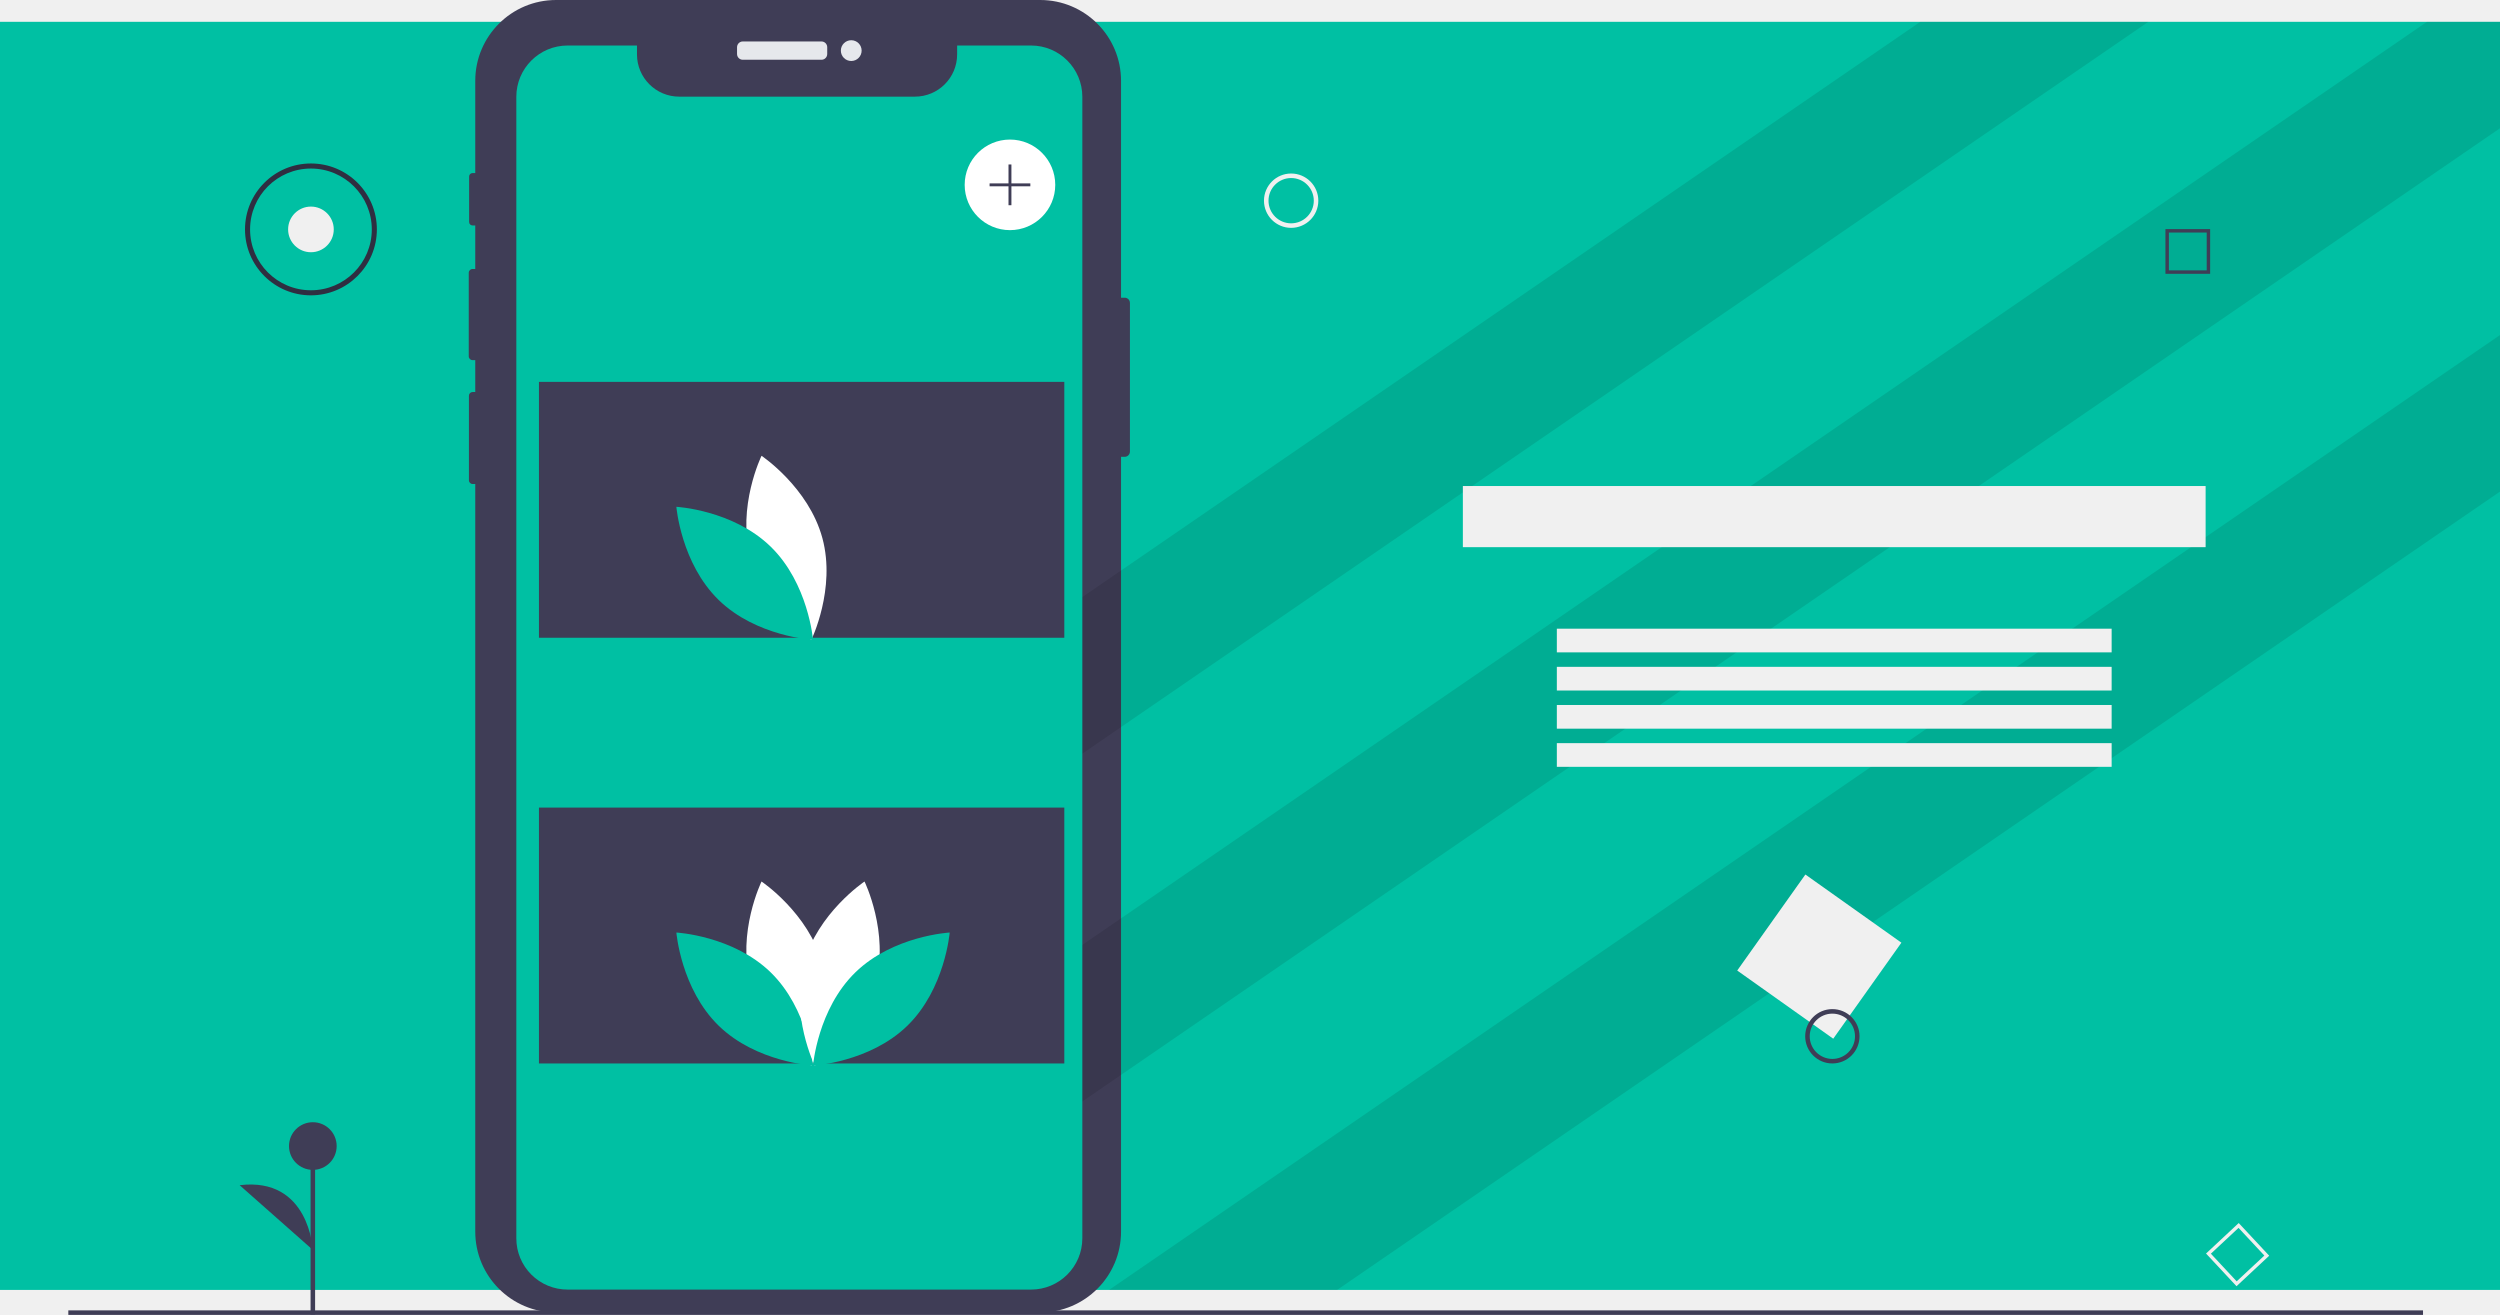
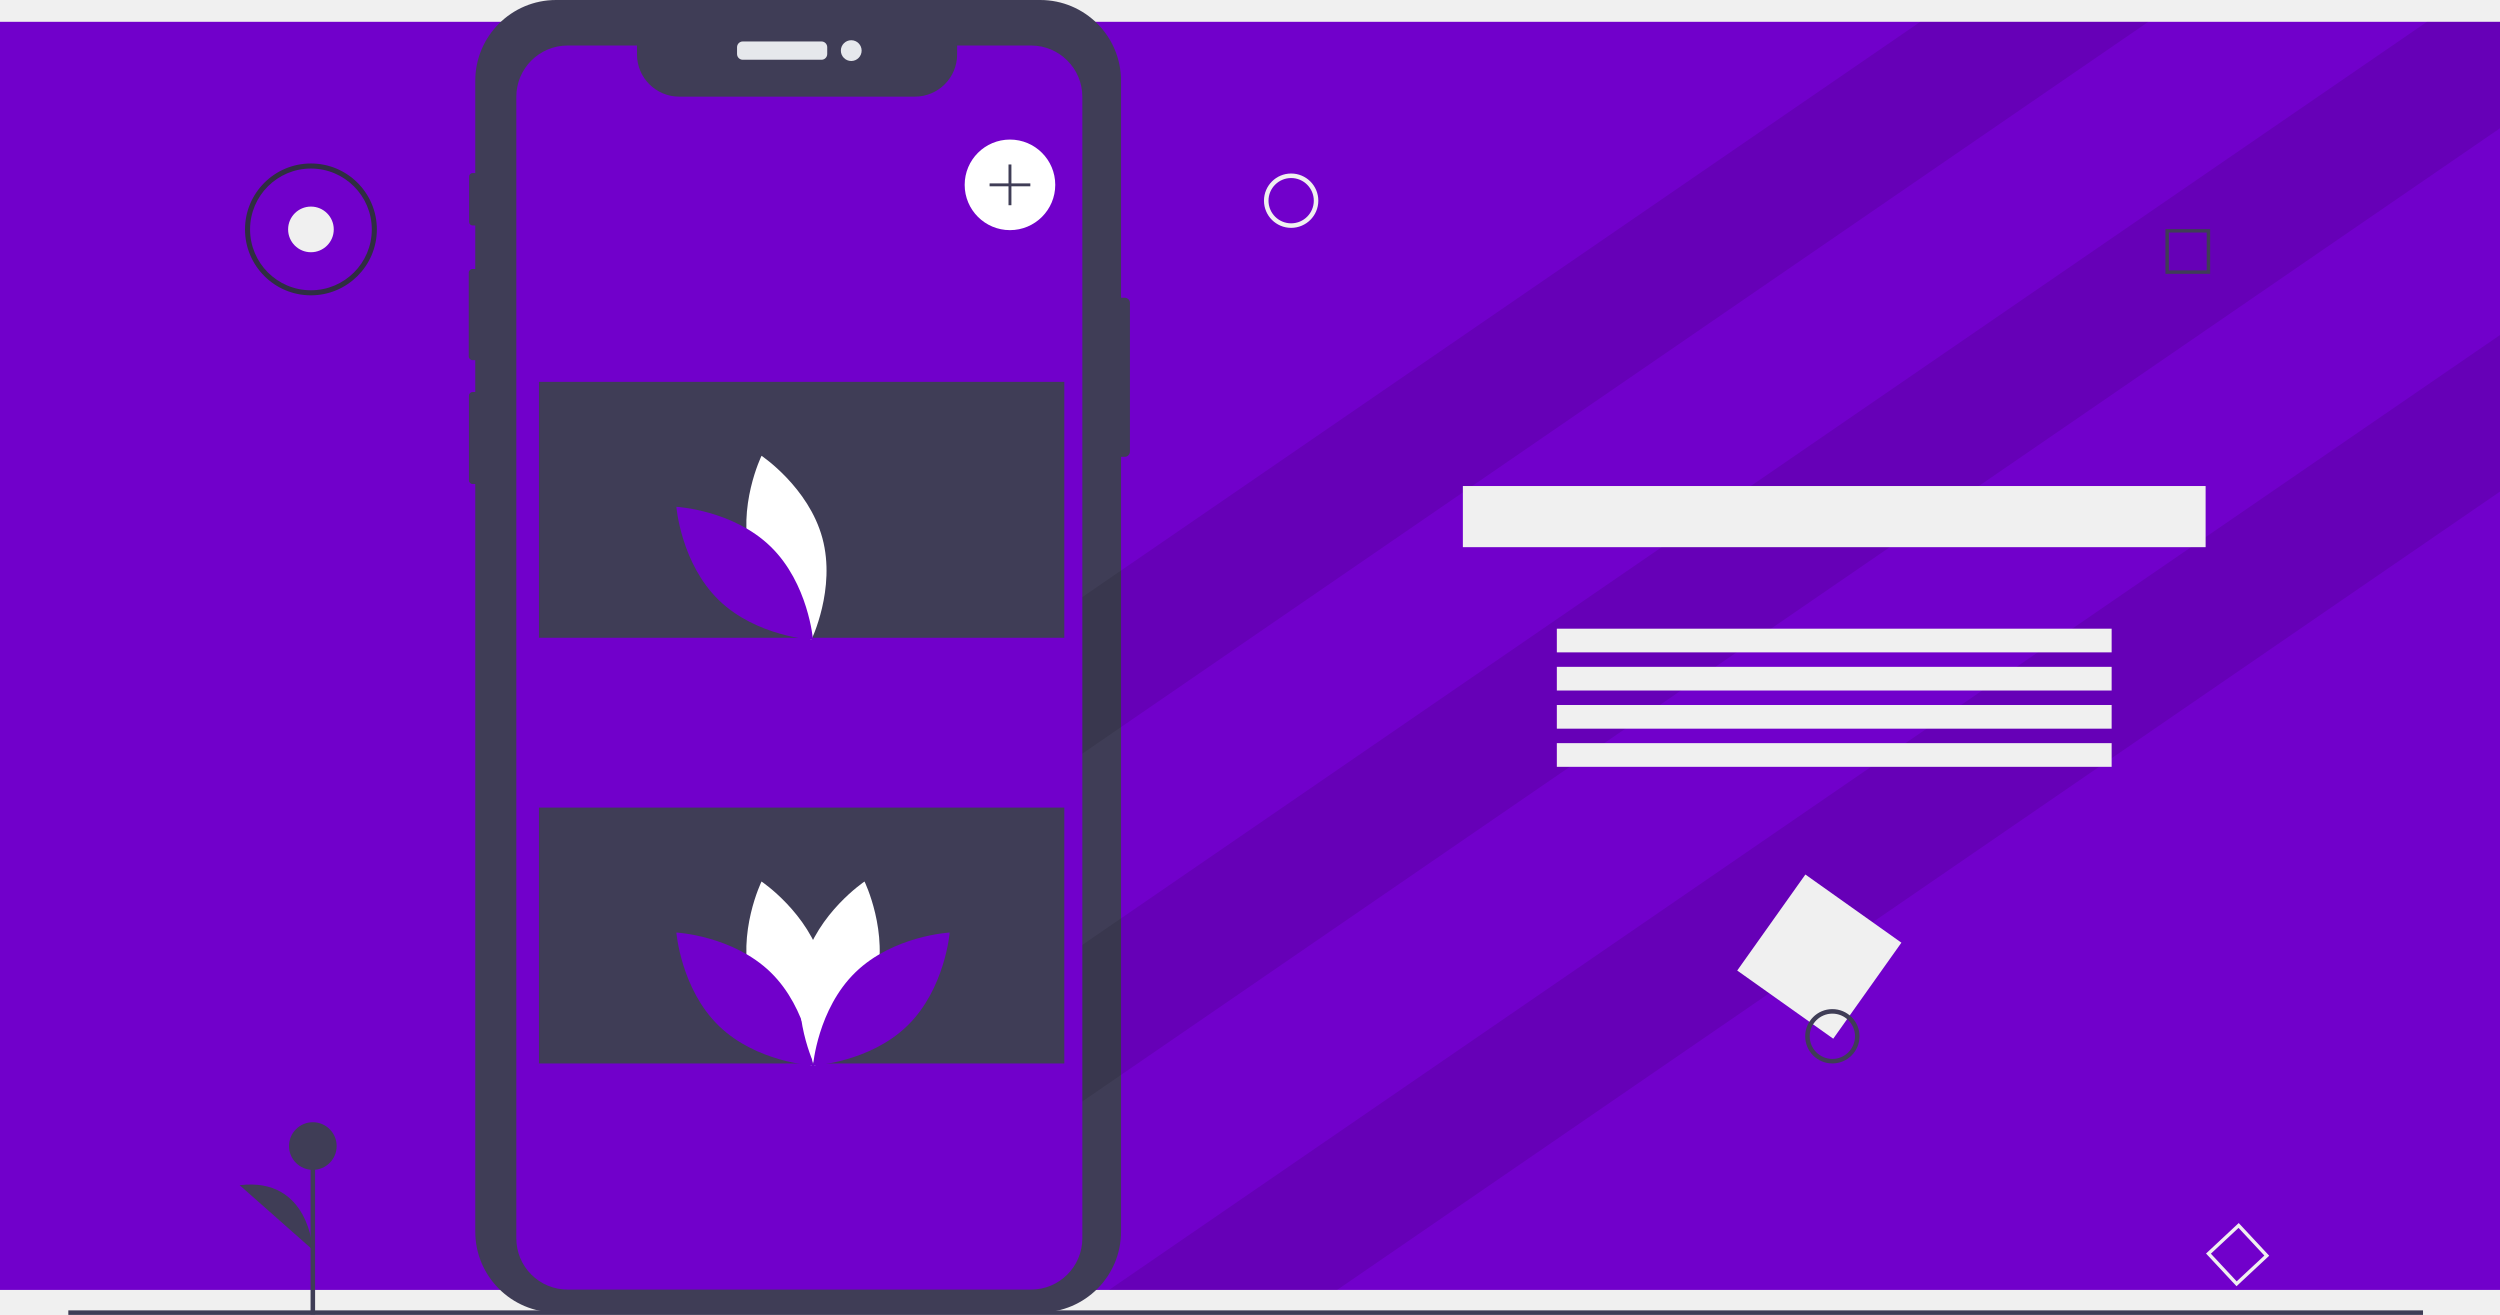
<svg xmlns="http://www.w3.org/2000/svg" data-name="Layer 1" width="1104" height="580.701" viewBox="0 0 1104 580.701">
-   <rect y="9.63" width="1104" height="560" fill="#00c0a3" />
+   <rect y="9.63" width="1104" height="560" fill="#7100CB" />
  <path d="M546.975,292.91v65.68a2.296,2.296,0,0,1-2.29,2.29h-1.63V703.03a35.702,35.702,0,0,1-35.7,35.7H293.565a35.693,35.693,0,0,1-35.69-35.7V372.88h-1.18a1.618,1.618,0,0,1-1.62-1.61V333.89a1.62,1.62,0,0,1,1.62-1.62h1.18V318.19H256.685a1.696,1.696,0,0,1-1.69-1.7V279.62a1.694,1.694,0,0,1,1.69-1.69H257.875V258.71h-1.21a1.498,1.498,0,0,1-1.5-1.5V237.09a1.507,1.507,0,0,1,1.5-1.51H257.875V194.84a35.691,35.691,0,0,1,35.69-35.69H507.355a35.7,35.7,0,0,1,35.7,35.69v95.78H544.685A2.296,2.296,0,0,1,546.975,292.91Z" transform="translate(-48 -159.15)" fill="#3f3d56" />
  <polygon points="948.7 9.63 476.02 334.13 443.76 287.14 848 9.63 948.7 9.63" opacity="0.1" />
  <polygon points="1104 9.63 1104 56.62 439.02 513.13 406.76 466.14 1071.75 9.63 1104 9.63" opacity="0.1" />
  <polygon points="1104 147.95 1104 217.08 590.46 569.63 489.75 569.63 1104 147.95" opacity="0.1" />
  <rect x="30.172" y="578.662" width="1039.828" height="2" fill="#3f3d56" />
  <rect x="825.405" y="555.588" width="52" height="52" transform="translate(445.8152 -544.6524) rotate(35.37103)" fill="#f0f0f0" />
  <path d="M857.172,628.772a12,12,0,1,1,12-12A12.014,12.014,0,0,1,857.172,628.772Zm0-22a10,10,0,1,0,10,10A10.011,10.011,0,0,0,857.172,606.772Z" transform="translate(-48 -159.15)" fill="#3f3d56" />
  <path d="M618.172,259.772a12,12,0,1,1,12-12A12.014,12.014,0,0,1,618.172,259.772Zm0-22a10,10,0,1,0,10,10A10.011,10.011,0,0,0,618.172,237.772Z" transform="translate(-48 -159.15)" fill="#f0f0f0" />
  <rect x="137.147" y="506.095" width="2" height="74.411" fill="#3f3d56" />
  <circle cx="138.148" cy="506.094" r="10.523" fill="#3f3d56" />
  <path d="M186.148,711.106s-1.503-32.332-32.32-28.574" transform="translate(-48 -159.15)" fill="#3f3d56" />
  <rect x="325.479" y="18.307" width="39.823" height="8.086" rx="2.542" fill="#e6e8ec" />
  <circle cx="375.91" cy="22.35" r="4.587" fill="#e6e8ec" />
-   <path d="M525.96,201.9v504.09a22.65,22.65,0,0,1-22.65,22.64H298.66a22.611,22.611,0,0,1-22.65-22.64v-504.09a22.649,22.649,0,0,1,22.65-22.65h30.63v3.93a18.65,18.65,0,0,0,18.65,18.65H452.02a18.65,18.65,0,0,0,18.65-18.65v-3.93h32.64A22.643,22.643,0,0,1,525.96,201.9Z" transform="translate(-48 -159.15)" fill="#00c0a3" />
+   <path d="M525.96,201.9v504.09a22.65,22.65,0,0,1-22.65,22.64H298.66a22.611,22.611,0,0,1-22.65-22.64v-504.09a22.649,22.649,0,0,1,22.65-22.65h30.63v3.93a18.65,18.65,0,0,0,18.65,18.65H452.02a18.65,18.65,0,0,0,18.65-18.65v-3.93h32.64A22.643,22.643,0,0,1,525.96,201.9Z" transform="translate(-48 -159.15)" fill="#7100CB" />
  <rect x="238" y="168.63" width="232" height="113" fill="#3f3d56" />
  <rect x="238" y="356.63" width="232" height="113" fill="#3f3d56" />
  <circle cx="446" cy="81.63" r="20" fill="#fff" />
  <polygon points="455 80.987 446.643 80.987 446.643 72.63 445.357 72.63 445.357 80.987 437 80.987 437 82.273 445.357 82.273 445.357 90.63 446.643 90.63 446.643 82.273 455 82.273 455 80.987" fill="#3f3d56" />
  <path d="M379.409,405.371c6.073,22.45,26.875,36.354,26.875,36.354s10.955-22.495,4.882-44.945-26.875-36.354-26.875-36.354S373.335,382.921,379.409,405.371Z" transform="translate(-48 -159.15)" fill="#fff" />
-   <path d="M388.333,400.546c16.665,16.223,18.7,41.16,18.7,41.16s-24.984-1.364-41.648-17.587-18.7-41.16-18.7-41.16S371.668,384.323,388.333,400.546Z" transform="translate(-48 -159.15)" fill="#00c0a3" />
+   <path d="M388.333,400.546c16.665,16.223,18.7,41.16,18.7,41.16s-24.984-1.364-41.648-17.587-18.7-41.16-18.7-41.16S371.668,384.323,388.333,400.546Z" transform="translate(-48 -159.15)" fill="#7100CB" />
  <path d="M379.409,593.371c6.073,22.45,26.875,36.354,26.875,36.354s10.955-22.495,4.882-44.945-26.875-36.354-26.875-36.354S373.335,570.921,379.409,593.371Z" transform="translate(-48 -159.15)" fill="#fff" />
-   <path d="M388.333,588.546c16.665,16.223,18.7,41.16,18.7,41.16s-24.984-1.364-41.648-17.587-18.7-41.16-18.7-41.16S371.668,572.323,388.333,588.546Z" transform="translate(-48 -159.15)" fill="#00c0a3" />
+   <path d="M388.333,588.546c16.665,16.223,18.7,41.16,18.7,41.16s-24.984-1.364-41.648-17.587-18.7-41.16-18.7-41.16S371.668,572.323,388.333,588.546Z" transform="translate(-48 -159.15)" fill="#7100CB" />
  <path d="M434.657,593.371c-6.073,22.45-26.875,36.354-26.875,36.354s-10.955-22.495-4.882-44.945,26.875-36.354,26.875-36.354S440.731,570.921,434.657,593.371Z" transform="translate(-48 -159.15)" fill="#fff" />
-   <path d="M425.733,588.546c-16.665,16.223-18.7,41.16-18.7,41.16s24.984-1.364,41.648-17.587,18.7-41.16,18.7-41.16S442.398,572.323,425.733,588.546Z" transform="translate(-48 -159.15)" fill="#00c0a3" />
+   <path d="M425.733,588.546c-16.665,16.223-18.7,41.16-18.7,41.16s24.984-1.364,41.648-17.587,18.7-41.16,18.7-41.16S442.398,572.323,425.733,588.546Z" transform="translate(-48 -159.15)" fill="#7100CB" />
  <path d="M1024,280.062h-19.741V260.321H1024Zm-18.223-1.519h16.704v-16.704H1005.777Z" transform="translate(-48 -159.15)" fill="#3f3d56" />
  <path d="M1035.644,727.142l-13.465-14.436,14.436-13.465,13.465,14.436ZM1024.325,712.78l11.394,12.215,12.215-11.394-11.394-12.215Z" transform="translate(-48 -159.15)" fill="#f0f0f0" />
  <circle cx="137.31" cy="101.307" r="10.079" fill="#f0f0f0" />
  <path d="M185.31,289.573a29.116,29.116,0,1,1,29.116-29.116A29.149,29.149,0,0,1,185.31,289.573Zm0-55.992a26.876,26.876,0,1,0,26.876,26.876A26.907,26.907,0,0,0,185.31,233.581Z" transform="translate(-48 -159.15)" fill="#2f2e41" />
  <rect x="646" y="214.63" width="328" height="27" fill="#f0f0f0" />
  <rect x="687.5" y="277.63" width="245" height="10.457" fill="#f0f0f0" />
  <rect x="687.5" y="294.477" width="245" height="10.457" fill="#f0f0f0" />
  <rect x="687.5" y="311.325" width="245" height="10.457" fill="#f0f0f0" />
  <rect x="687.5" y="328.173" width="245" height="10.457" fill="#f0f0f0" />
</svg>
